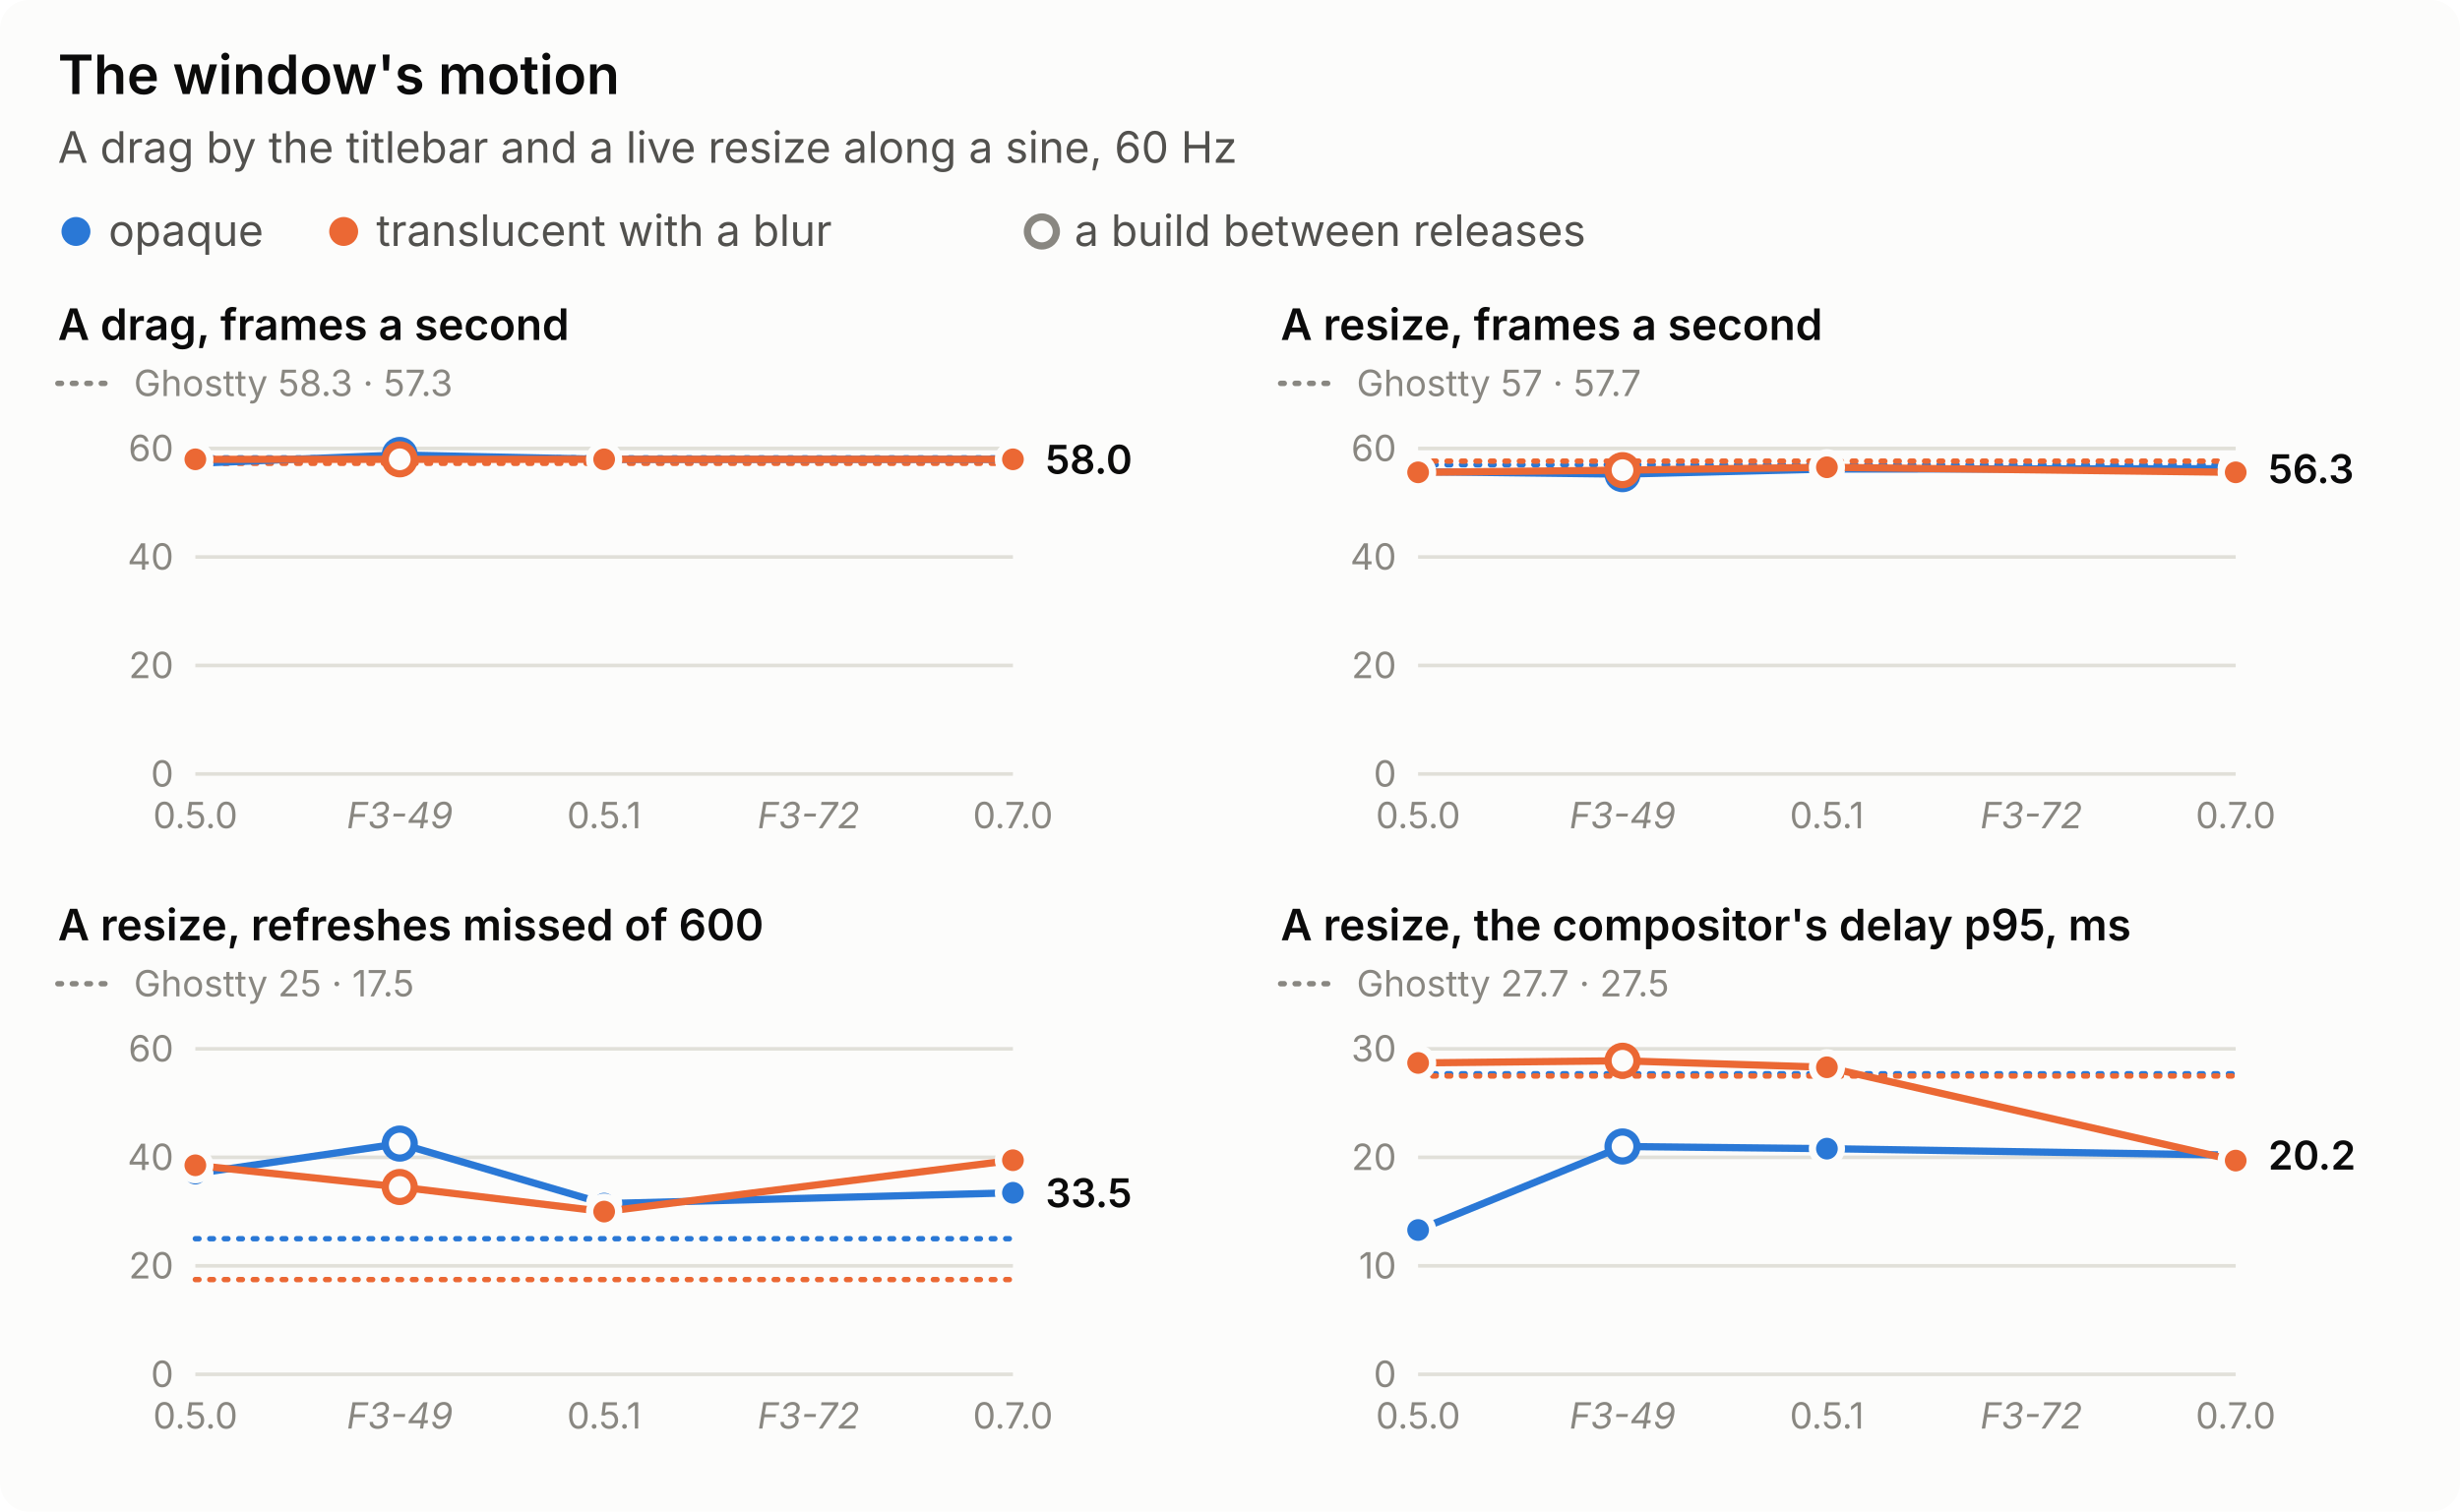
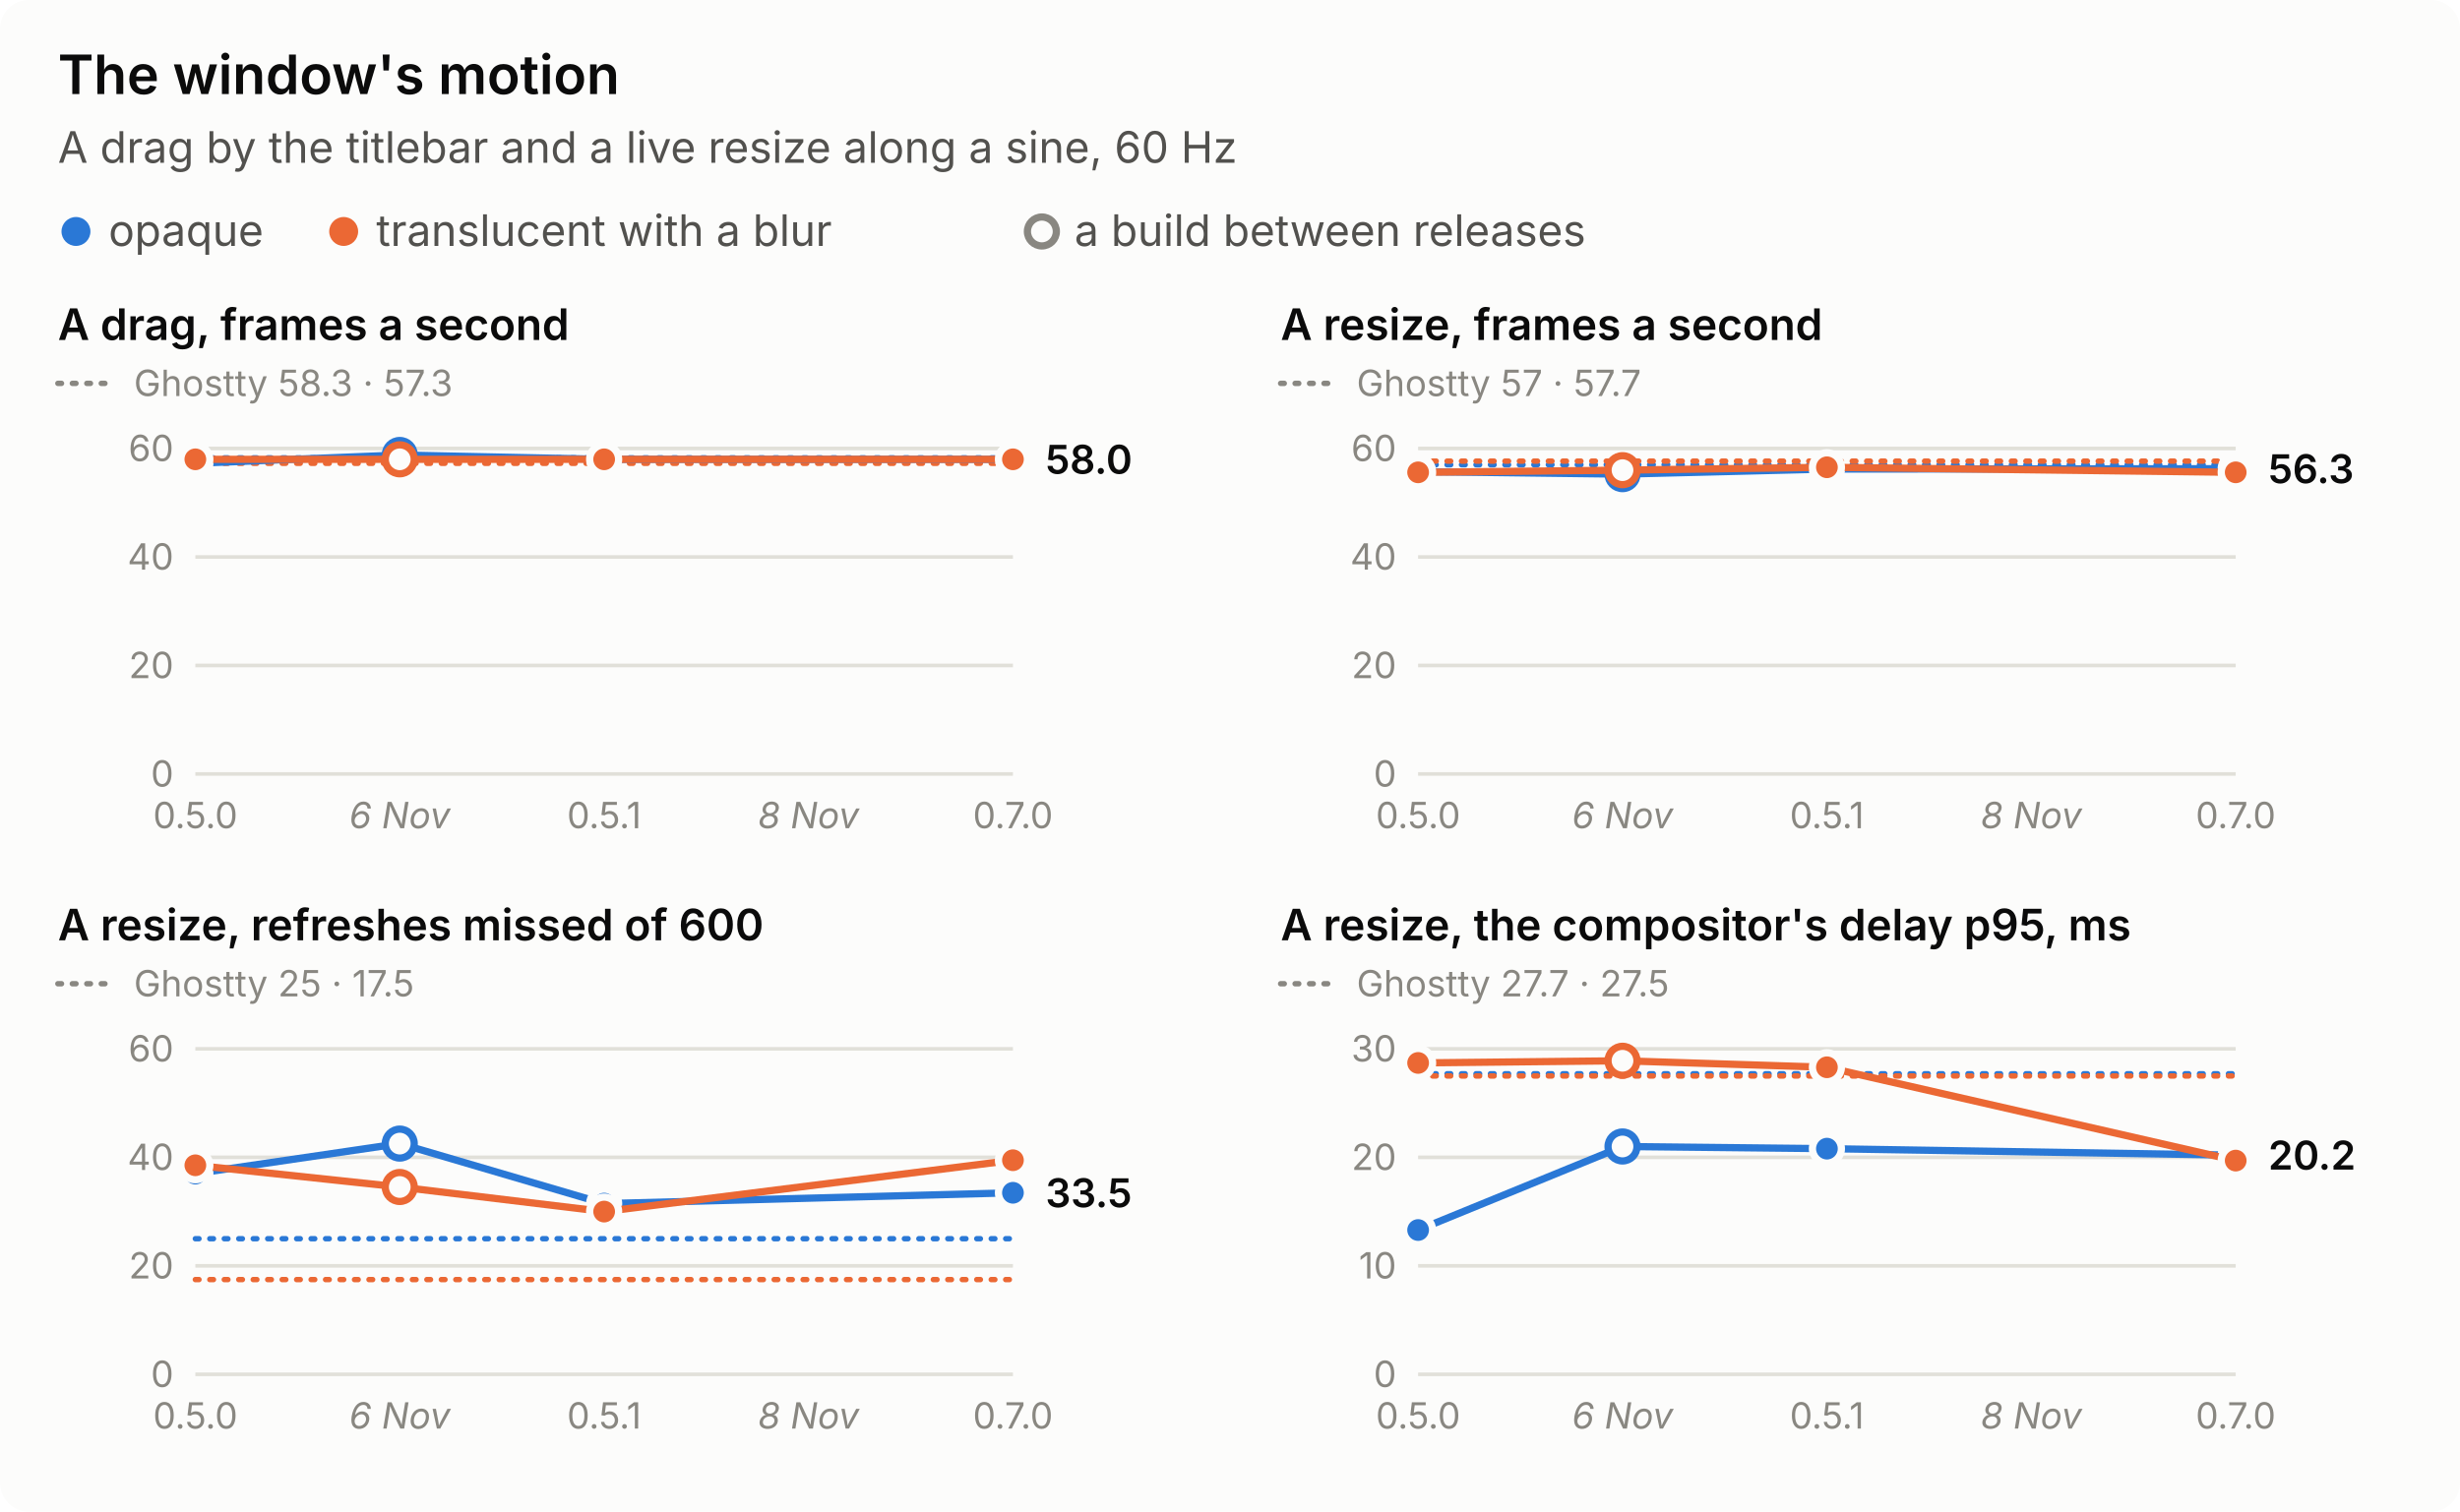
<svg xmlns="http://www.w3.org/2000/svg" width="680" height="418" viewBox="0 0 680 418" role="img" aria-label="The window's motion">
  <style>
  .surface { fill: #fcfcfb; }
  .primary { fill: #0b0b0b; }
  .secondary { fill: #52514e; }
  .muted { fill: #898781; }
  .grid { stroke: #e1e0d9; }
  .base { stroke: #c3c2b7; }
  .accent { fill: #2a78d6; }
  .context { fill: #898781; }
  .accent-line { stroke: #2a78d6; }
  .context-line { stroke: #898781; }
  .second { fill: #eb6834; }
  .second-line { stroke: #eb6834; }
  .ring { stroke: #fcfcfb; }
  .budget { stroke: #52514e; }
  text { font-family: system-ui, -apple-system, "Segoe UI", sans-serif; }
  .tick { font-variant-numeric: tabular-nums; }
  @media (prefers-color-scheme: dark) {
    .surface { fill: #1a1a19; }
    .primary { fill: #f0efec; }
    .secondary { fill: #c3c2b7; }
    .muted { fill: #898781; }
    .grid { stroke: #2c2c2a; }
    .base { stroke: #383835; }
    .accent { fill: #3987e5; }
    .context { fill: #6f6e69; }
    .accent-line { stroke: #3987e5; }
    .context-line { stroke: #6f6e69; }
    .second { fill: #d95926; }
    .second-line { stroke: #d95926; }
    .ring { stroke: #1a1a19; }
    .budget { stroke: #c3c2b7; }
  }
</style>
  <rect class="surface" width="680" height="418" rx="8" />
  <text class="primary" x="16" y="26" font-size="15" font-weight="600">The window's motion</text>
  <text class="secondary" x="16" y="45" font-size="12">A drag by the titlebar and a live resize along a sine, 60 Hz</text>
  <circle class="accent" cx="21" cy="64" r="4" />
  <text class="secondary" x="30" y="68" font-size="12">opaque</text>
  <circle class="second" cx="95" cy="64" r="4" />
  <text class="secondary" x="104" y="68" font-size="12">translucent with a blur</text>
  <circle class="surface context-line" cx="288" cy="64" r="4" stroke-width="2" />
  <text class="secondary" x="297" y="68" font-size="12">a build between releases</text>
  <text class="primary" x="16.0" y="94" font-size="12" font-weight="600">A drag, frames a second</text>
  <line class="grid" x1="54.0" y1="214.0" x2="280.0" y2="214.0" stroke-width="1" />
  <text class="muted tick" x="48.0" y="217.5" font-size="10" text-anchor="end">0</text>
  <line class="grid" x1="54.0" y1="184.0" x2="280.0" y2="184.0" stroke-width="1" />
  <text class="muted tick" x="48.0" y="187.5" font-size="10" text-anchor="end">20</text>
  <line class="grid" x1="54.0" y1="154.0" x2="280.0" y2="154.0" stroke-width="1" />
  <text class="muted tick" x="48.0" y="157.5" font-size="10" text-anchor="end">40</text>
  <line class="grid" x1="54.0" y1="124.0" x2="280.0" y2="124.0" stroke-width="1" />
  <text class="muted tick" x="48.0" y="127.5" font-size="10" text-anchor="end">60</text>
  <text class="muted" x="54.0" y="229.0" font-size="10" text-anchor="middle">0.5.0</text>
-   <text class="muted" x="110.5" y="229.0" font-size="10" text-anchor="middle" font-style="italic">F3-49</text>
+   <text class="muted" x="110.5" y="229.0" font-size="10" text-anchor="middle" font-style="italic">6 Nov</text>
  <text class="muted" x="167.0" y="229.0" font-size="10" text-anchor="middle">0.5.1</text>
-   <text class="muted" x="223.5" y="229.0" font-size="10" text-anchor="middle" font-style="italic">F3-72</text>
+   <text class="muted" x="223.5" y="229.0" font-size="10" text-anchor="middle" font-style="italic">8 Nov</text>
  <text class="muted" x="280.0" y="229.0" font-size="10" text-anchor="middle">0.7.0</text>
  <line class="accent-line" x1="54.0" y1="126.6" x2="280.0" y2="126.6" stroke-width="1.5" stroke-dasharray="1 3" stroke-linecap="round" />
  <line class="second-line" x1="54.0" y1="128.1" x2="280.0" y2="128.1" stroke-width="1.5" stroke-dasharray="1 3" stroke-linecap="round" />
  <line class="context-line" x1="16.0" y1="106.0" x2="31.0" y2="106.0" stroke-width="1.5" stroke-dasharray="1 3" stroke-linecap="round" />
  <text class="muted" x="37.0" y="109.5" font-size="10">Ghostty 58.3 · 57.3</text>
  <line class="accent-line" x1="54.0" y1="128.1" x2="110.5" y2="125.8" stroke-width="2" stroke-linecap="round" />
  <line class="accent-line" x1="110.5" y1="125.8" x2="167.0" y2="127.0" stroke-width="2" stroke-linecap="round" />
  <line class="accent-line" x1="167.0" y1="127.0" x2="280.0" y2="127.0" stroke-width="2" stroke-linecap="round" />
  <circle class="accent ring" cx="54.0" cy="128.1" r="4" stroke-width="2" />
  <circle class="surface accent-line" cx="110.5" cy="125.8" r="4" stroke-width="2" />
  <circle class="accent ring" cx="167.0" cy="127.0" r="4" stroke-width="2" />
  <circle class="accent ring" cx="280.0" cy="127.0" r="4" stroke-width="2" />
  <line class="second-line" x1="54.0" y1="127.0" x2="110.5" y2="127.0" stroke-width="2" stroke-linecap="round" />
  <line class="second-line" x1="110.5" y1="127.0" x2="167.0" y2="127.0" stroke-width="2" stroke-linecap="round" />
  <line class="second-line" x1="167.0" y1="127.0" x2="280.0" y2="127.0" stroke-width="2" stroke-linecap="round" />
  <circle class="second ring" cx="54.0" cy="127.0" r="4" stroke-width="2" />
  <circle class="surface second-line" cx="110.5" cy="127.0" r="4" stroke-width="2" />
  <circle class="second ring" cx="167.0" cy="127.0" r="4" stroke-width="2" />
  <circle class="second ring" cx="280.0" cy="127.0" r="4" stroke-width="2" />
  <text class="primary tick" x="289.0" y="131.0" font-size="11" font-weight="600">58.0</text>
  <text class="primary" x="354.0" y="94" font-size="12" font-weight="600">A resize, frames a second</text>
  <line class="grid" x1="392.0" y1="214.0" x2="618.0" y2="214.0" stroke-width="1" />
  <text class="muted tick" x="386.0" y="217.5" font-size="10" text-anchor="end">0</text>
  <line class="grid" x1="392.0" y1="184.0" x2="618.0" y2="184.0" stroke-width="1" />
  <text class="muted tick" x="386.0" y="187.5" font-size="10" text-anchor="end">20</text>
  <line class="grid" x1="392.0" y1="154.0" x2="618.0" y2="154.0" stroke-width="1" />
  <text class="muted tick" x="386.0" y="157.5" font-size="10" text-anchor="end">40</text>
  <line class="grid" x1="392.0" y1="124.0" x2="618.0" y2="124.0" stroke-width="1" />
  <text class="muted tick" x="386.0" y="127.5" font-size="10" text-anchor="end">60</text>
  <text class="muted" x="392.0" y="229.0" font-size="10" text-anchor="middle">0.5.0</text>
-   <text class="muted" x="448.5" y="229.0" font-size="10" text-anchor="middle" font-style="italic">F3-49</text>
+   <text class="muted" x="448.5" y="229.0" font-size="10" text-anchor="middle" font-style="italic">6 Nov</text>
  <text class="muted" x="505.0" y="229.0" font-size="10" text-anchor="middle">0.5.1</text>
-   <text class="muted" x="561.5" y="229.0" font-size="10" text-anchor="middle" font-style="italic">F3-72</text>
+   <text class="muted" x="561.5" y="229.0" font-size="10" text-anchor="middle" font-style="italic">8 Nov</text>
  <text class="muted" x="618.0" y="229.0" font-size="10" text-anchor="middle">0.7.0</text>
  <line class="accent-line" x1="392.0" y1="128.5" x2="618.0" y2="128.5" stroke-width="1.5" stroke-dasharray="1 3" stroke-linecap="round" />
  <line class="second-line" x1="392.0" y1="127.5" x2="618.0" y2="127.5" stroke-width="1.5" stroke-dasharray="1 3" stroke-linecap="round" />
  <line class="context-line" x1="354.0" y1="106.0" x2="369.0" y2="106.0" stroke-width="1.5" stroke-dasharray="1 3" stroke-linecap="round" />
  <text class="muted" x="375.0" y="109.5" font-size="10">Ghostty 57 · 57.7</text>
  <line class="accent-line" x1="392.0" y1="130.4" x2="448.5" y2="131.1" stroke-width="2" stroke-linecap="round" />
  <line class="accent-line" x1="448.5" y1="131.1" x2="505.0" y2="129.7" stroke-width="2" stroke-linecap="round" />
  <line class="accent-line" x1="505.0" y1="129.7" x2="618.0" y2="129.6" stroke-width="2" stroke-linecap="round" />
  <circle class="accent ring" cx="392.0" cy="130.4" r="4" stroke-width="2" />
  <circle class="surface accent-line" cx="448.5" cy="131.1" r="4" stroke-width="2" />
  <circle class="accent ring" cx="505.0" cy="129.7" r="4" stroke-width="2" />
  <circle class="accent ring" cx="618.0" cy="129.6" r="4" stroke-width="2" />
  <line class="second-line" x1="392.0" y1="130.6" x2="448.5" y2="130.0" stroke-width="2" stroke-linecap="round" />
  <line class="second-line" x1="448.5" y1="130.0" x2="505.0" y2="129.2" stroke-width="2" stroke-linecap="round" />
  <line class="second-line" x1="505.0" y1="129.2" x2="618.0" y2="130.6" stroke-width="2" stroke-linecap="round" />
  <circle class="second ring" cx="392.0" cy="130.6" r="4" stroke-width="2" />
  <circle class="surface second-line" cx="448.5" cy="130.0" r="4" stroke-width="2" />
  <circle class="second ring" cx="505.0" cy="129.2" r="4" stroke-width="2" />
  <circle class="second ring" cx="618.0" cy="130.6" r="4" stroke-width="2" />
  <text class="primary tick" x="627.0" y="133.6" font-size="11" font-weight="600">56.3</text>
  <text class="primary" x="16.0" y="260" font-size="12" font-weight="600">A resize, refreshes missed of 600</text>
  <line class="grid" x1="54.0" y1="380.0" x2="280.0" y2="380.0" stroke-width="1" />
  <text class="muted tick" x="48.0" y="383.5" font-size="10" text-anchor="end">0</text>
  <line class="grid" x1="54.0" y1="350.0" x2="280.0" y2="350.0" stroke-width="1" />
  <text class="muted tick" x="48.0" y="353.5" font-size="10" text-anchor="end">20</text>
  <line class="grid" x1="54.0" y1="320.0" x2="280.0" y2="320.0" stroke-width="1" />
  <text class="muted tick" x="48.0" y="323.5" font-size="10" text-anchor="end">40</text>
  <line class="grid" x1="54.0" y1="290.0" x2="280.0" y2="290.0" stroke-width="1" />
  <text class="muted tick" x="48.0" y="293.5" font-size="10" text-anchor="end">60</text>
  <text class="muted" x="54.0" y="395.0" font-size="10" text-anchor="middle">0.5.0</text>
-   <text class="muted" x="110.5" y="395.0" font-size="10" text-anchor="middle" font-style="italic">F3-49</text>
+   <text class="muted" x="110.5" y="395.0" font-size="10" text-anchor="middle" font-style="italic">6 Nov</text>
  <text class="muted" x="167.0" y="395.0" font-size="10" text-anchor="middle">0.5.1</text>
-   <text class="muted" x="223.5" y="395.0" font-size="10" text-anchor="middle" font-style="italic">F3-72</text>
+   <text class="muted" x="223.5" y="395.0" font-size="10" text-anchor="middle" font-style="italic">8 Nov</text>
  <text class="muted" x="280.0" y="395.0" font-size="10" text-anchor="middle">0.7.0</text>
  <line class="accent-line" x1="54.0" y1="342.5" x2="280.0" y2="342.5" stroke-width="1.5" stroke-dasharray="1 3" stroke-linecap="round" />
  <line class="second-line" x1="54.0" y1="353.8" x2="280.0" y2="353.8" stroke-width="1.5" stroke-dasharray="1 3" stroke-linecap="round" />
  <line class="context-line" x1="16.0" y1="272.0" x2="31.0" y2="272.0" stroke-width="1.5" stroke-dasharray="1 3" stroke-linecap="round" />
  <text class="muted" x="37.0" y="275.5" font-size="10">Ghostty 25 · 17.5</text>
  <line class="accent-line" x1="54.0" y1="324.5" x2="110.5" y2="316.2" stroke-width="2" stroke-linecap="round" />
  <line class="accent-line" x1="110.5" y1="316.2" x2="167.0" y2="332.8" stroke-width="2" stroke-linecap="round" />
  <line class="accent-line" x1="167.0" y1="332.8" x2="280.0" y2="329.8" stroke-width="2" stroke-linecap="round" />
  <circle class="accent ring" cx="54.0" cy="324.5" r="4" stroke-width="2" />
  <circle class="surface accent-line" cx="110.5" cy="316.2" r="4" stroke-width="2" />
  <circle class="accent ring" cx="167.0" cy="332.8" r="4" stroke-width="2" />
  <circle class="accent ring" cx="280.0" cy="329.8" r="4" stroke-width="2" />
  <line class="second-line" x1="54.0" y1="322.2" x2="110.5" y2="328.2" stroke-width="2" stroke-linecap="round" />
  <line class="second-line" x1="110.5" y1="328.2" x2="167.0" y2="335.0" stroke-width="2" stroke-linecap="round" />
  <line class="second-line" x1="167.0" y1="335.0" x2="280.0" y2="320.8" stroke-width="2" stroke-linecap="round" />
  <circle class="second ring" cx="54.0" cy="322.2" r="4" stroke-width="2" />
  <circle class="surface second-line" cx="110.5" cy="328.2" r="4" stroke-width="2" />
  <circle class="second ring" cx="167.0" cy="335.0" r="4" stroke-width="2" />
  <circle class="second ring" cx="280.0" cy="320.8" r="4" stroke-width="2" />
  <text class="primary tick" x="289.0" y="333.8" font-size="11" font-weight="600">33.5</text>
  <text class="primary" x="354.0" y="260" font-size="12" font-weight="600">A resize, the compositor's delay p95, ms</text>
  <line class="grid" x1="392.0" y1="380.0" x2="618.0" y2="380.0" stroke-width="1" />
  <text class="muted tick" x="386.0" y="383.5" font-size="10" text-anchor="end">0</text>
  <line class="grid" x1="392.0" y1="350.0" x2="618.0" y2="350.0" stroke-width="1" />
  <text class="muted tick" x="386.0" y="353.5" font-size="10" text-anchor="end">10</text>
  <line class="grid" x1="392.0" y1="320.0" x2="618.0" y2="320.0" stroke-width="1" />
  <text class="muted tick" x="386.0" y="323.5" font-size="10" text-anchor="end">20</text>
  <line class="grid" x1="392.0" y1="290.0" x2="618.0" y2="290.0" stroke-width="1" />
  <text class="muted tick" x="386.0" y="293.5" font-size="10" text-anchor="end">30</text>
  <text class="muted" x="392.0" y="395.0" font-size="10" text-anchor="middle">0.5.0</text>
-   <text class="muted" x="448.5" y="395.0" font-size="10" text-anchor="middle" font-style="italic">F3-49</text>
+   <text class="muted" x="448.5" y="395.0" font-size="10" text-anchor="middle" font-style="italic">6 Nov</text>
  <text class="muted" x="505.0" y="395.0" font-size="10" text-anchor="middle">0.5.1</text>
-   <text class="muted" x="561.5" y="395.0" font-size="10" text-anchor="middle" font-style="italic">F3-72</text>
+   <text class="muted" x="561.5" y="395.0" font-size="10" text-anchor="middle" font-style="italic">8 Nov</text>
  <text class="muted" x="618.0" y="395.0" font-size="10" text-anchor="middle">0.7.0</text>
  <line class="accent-line" x1="392.0" y1="296.9" x2="618.0" y2="296.9" stroke-width="1.5" stroke-dasharray="1 3" stroke-linecap="round" />
  <line class="second-line" x1="392.0" y1="297.5" x2="618.0" y2="297.5" stroke-width="1.5" stroke-dasharray="1 3" stroke-linecap="round" />
  <line class="context-line" x1="354.0" y1="272.0" x2="369.0" y2="272.0" stroke-width="1.5" stroke-dasharray="1 3" stroke-linecap="round" />
  <text class="muted" x="375.0" y="275.5" font-size="10">Ghostty 27.7 · 27.5</text>
  <line class="accent-line" x1="392.0" y1="340.1" x2="448.5" y2="317.0" stroke-width="2" stroke-linecap="round" />
  <line class="accent-line" x1="448.5" y1="317.0" x2="505.0" y2="317.6" stroke-width="2" stroke-linecap="round" />
  <line class="accent-line" x1="505.0" y1="317.6" x2="618.0" y2="319.4" stroke-width="2" stroke-linecap="round" />
  <circle class="accent ring" cx="392.0" cy="340.1" r="4" stroke-width="2" />
  <circle class="surface accent-line" cx="448.5" cy="317.0" r="4" stroke-width="2" />
  <circle class="accent ring" cx="505.0" cy="317.6" r="4" stroke-width="2" />
  <circle class="accent ring" cx="618.0" cy="319.4" r="4" stroke-width="2" />
  <line class="second-line" x1="392.0" y1="293.9" x2="448.5" y2="293.3" stroke-width="2" stroke-linecap="round" />
  <line class="second-line" x1="448.5" y1="293.3" x2="505.0" y2="295.1" stroke-width="2" stroke-linecap="round" />
  <line class="second-line" x1="505.0" y1="295.1" x2="618.0" y2="320.9" stroke-width="2" stroke-linecap="round" />
  <circle class="second ring" cx="392.0" cy="293.9" r="4" stroke-width="2" />
  <circle class="surface second-line" cx="448.5" cy="293.3" r="4" stroke-width="2" />
  <circle class="second ring" cx="505.0" cy="295.1" r="4" stroke-width="2" />
  <circle class="second ring" cx="618.0" cy="320.9" r="4" stroke-width="2" />
  <text class="primary tick" x="627.0" y="323.4" font-size="11" font-weight="600">20.2</text>
</svg>
